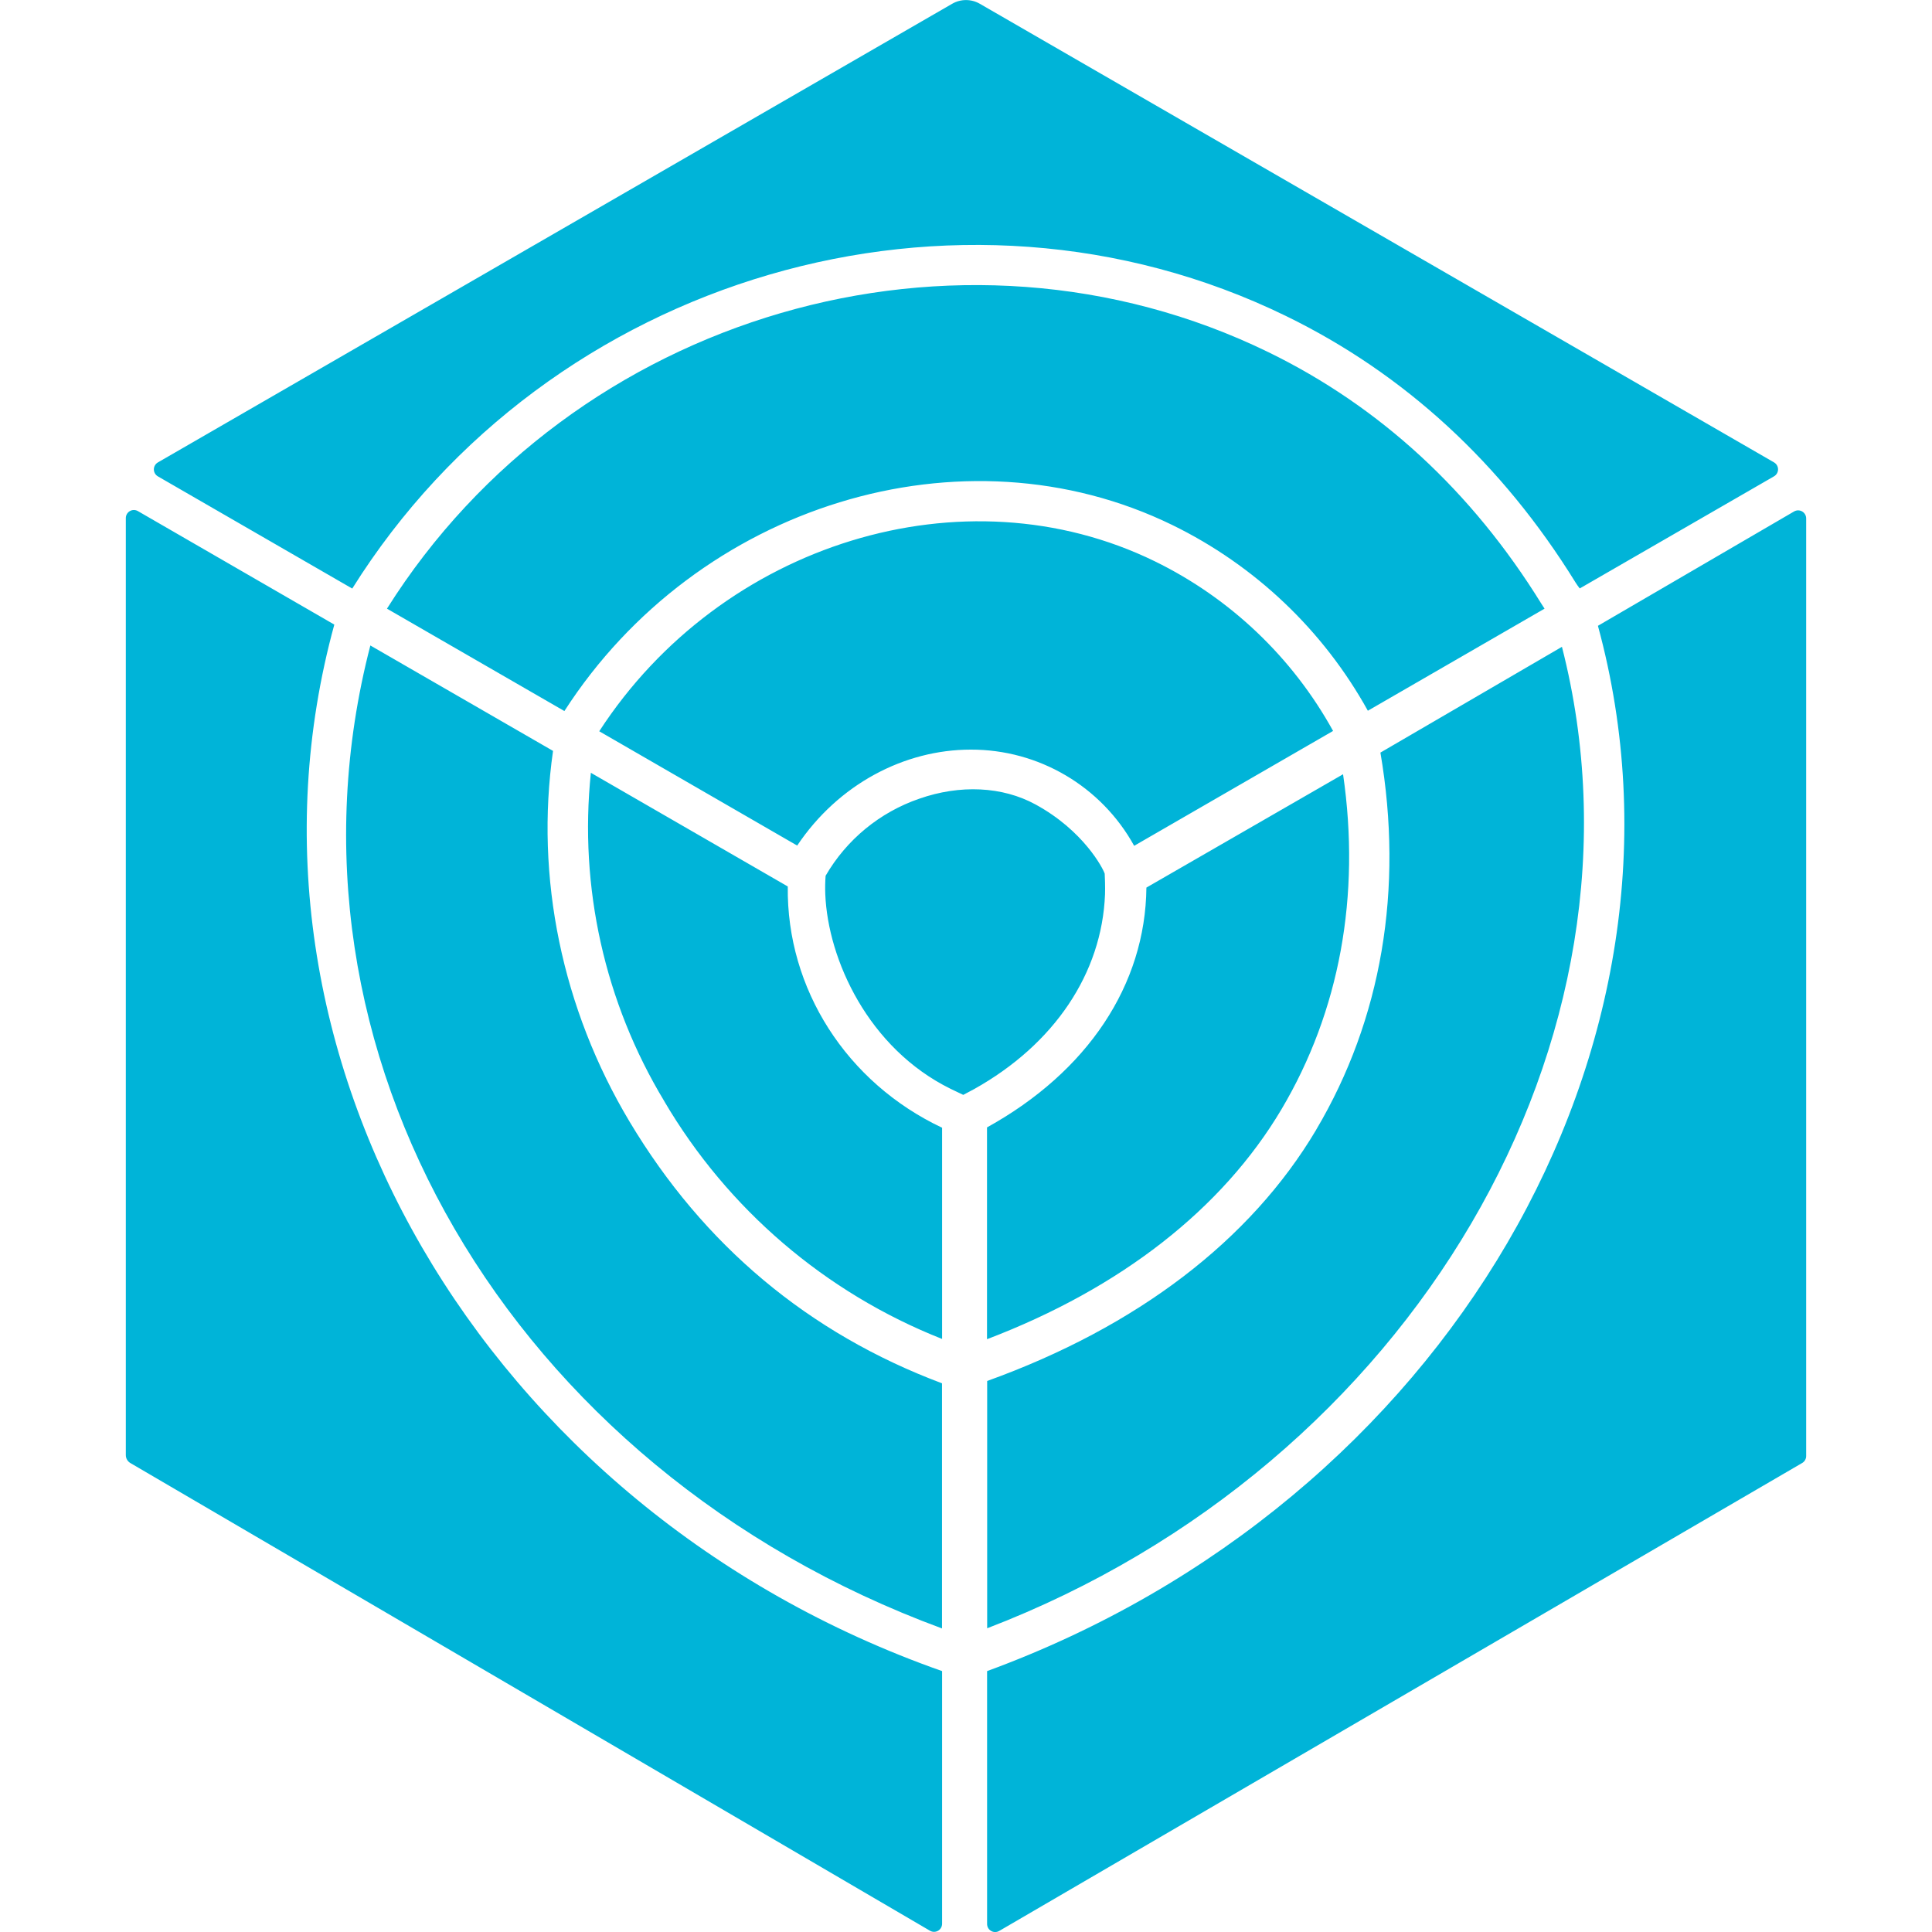
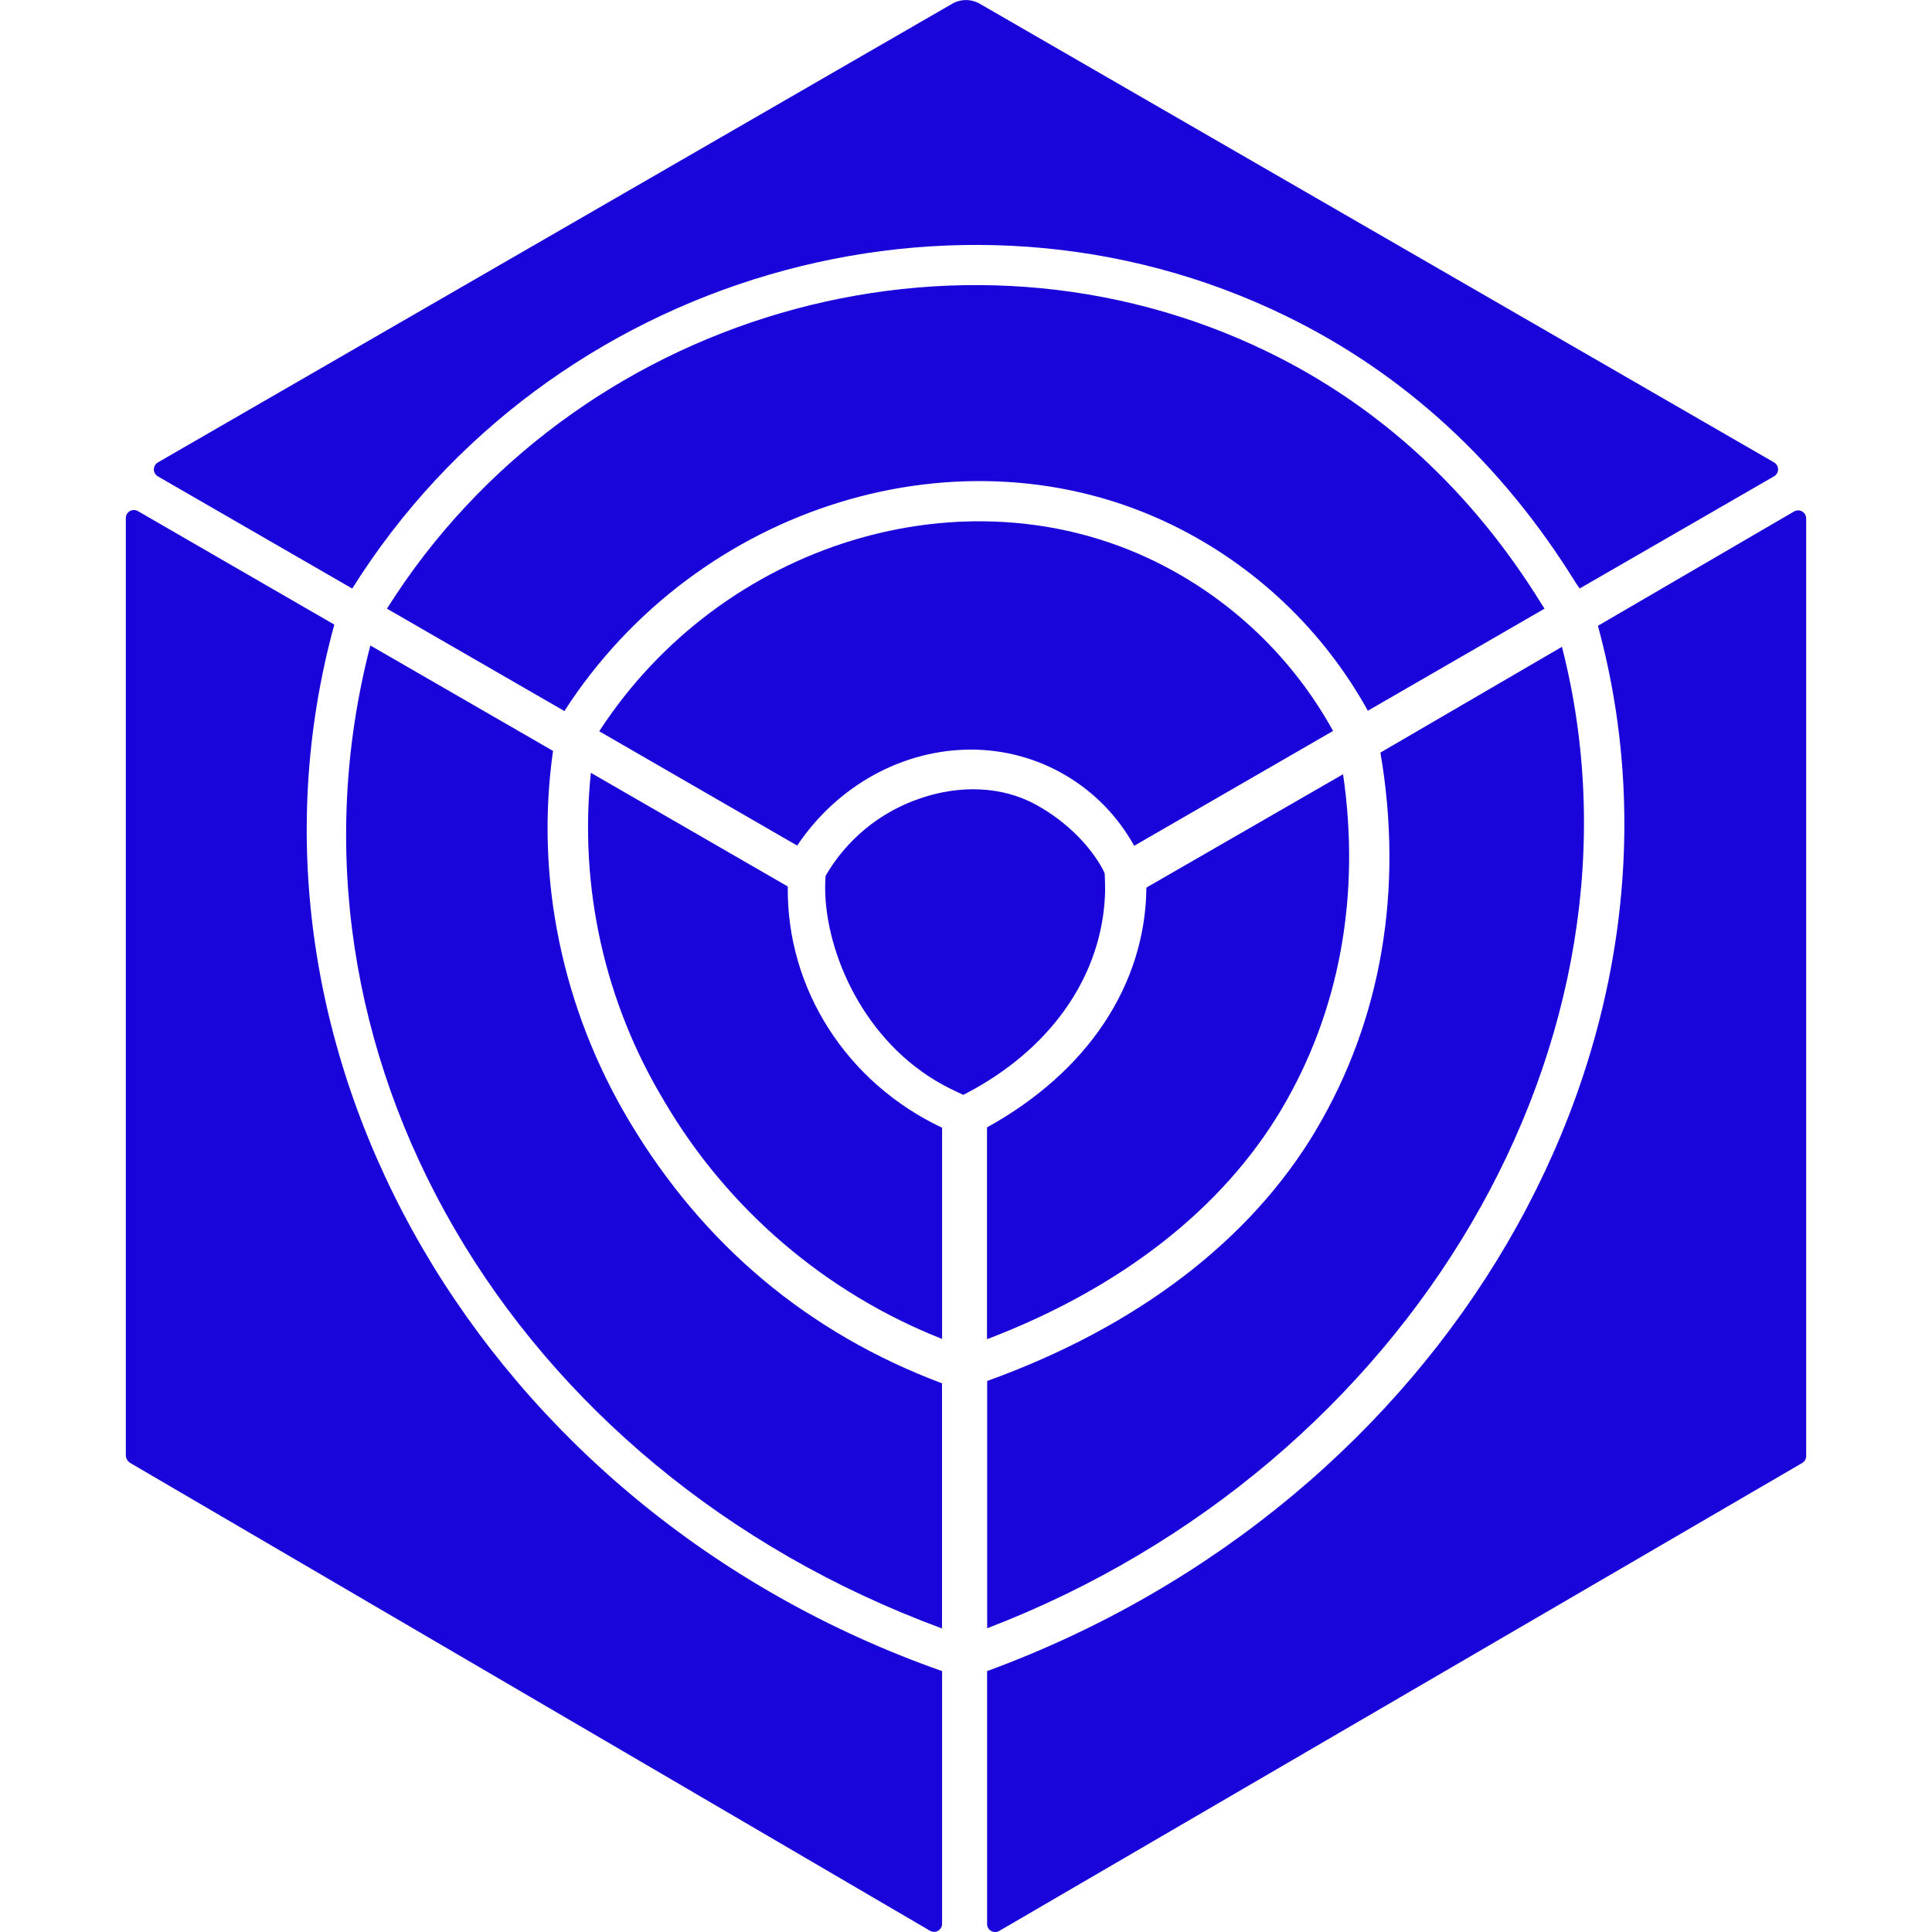
- <svg xmlns="http://www.w3.org/2000/svg" role="img" viewBox="0 0 24 24" fill="#00B4D8">
-   <path d="M4.375 7.311 1.962 5.918a.1.1 0 0 1 0-.174L11.828.047a.343.343 0 0 1 .344 0l9.864 5.696a.1.1 0 0 1 0 .175L19.624 7.31a.962.962 0 0 1-.052-.074c-.914-1.478-2.124-2.592-3.596-3.31-4.088-1.994-9.164-.505-11.6 3.385ZM12.262 23.899v-3.14c5.693-2.087 9.01-7.766 7.588-12.985l2.436-1.42a.1.1 0 0 1 .151.088v11.645a.1.1 0 0 1-.05.087l-9.973 5.812a.1.1 0 0 1-.152-.087Zm-.559-3.141v3.14a.1.1 0 0 1-.151.086l-9.933-5.81a.114.114 0 0 1-.056-.099V6.436a.1.1 0 0 1 .15-.087l2.44 1.41c-1.455 5.307 1.846 10.993 7.55 13ZM7.013 8.834 4.807 7.561c2.306-3.665 7.094-5.066 10.95-3.186 1.385.676 2.526 1.727 3.39 3.124l.04.062-2.195 1.268a5.57 5.57 0 0 0-2.429-2.307c-2.603-1.27-5.901-.253-7.552 2.311Zm9.337 5.2c.813-1.371 1.088-2.99.798-4.685l2.255-1.314c1.245 4.86-1.864 10.169-7.14 12.192v-3.072c1.86-.67 3.272-1.747 4.087-3.12ZM4.6 8.018l2.27 1.31c-.225 1.571.112 3.204.951 4.606.919 1.536 2.225 2.629 3.881 3.25v3.045C6.327 18.25 3.297 13.042 4.601 8.017Zm5.303 2.486-2.459-1.42c1.52-2.34 4.53-3.268 6.9-2.112a5.075 5.075 0 0 1 2.216 2.108l-2.471 1.427a2.311 2.311 0 0 0-2.03-1.195c-.825 0-1.645.43-2.156 1.192Zm4.338.522 2.443-1.408c.22 1.51-.043 2.945-.765 4.162-.735 1.238-1.998 2.224-3.658 2.856v-2.631c1.25-.691 1.968-1.771 1.98-2.979ZM8.25 13.676A6.576 6.576 0 0 1 7.34 9.6l2.446 1.412c-.016 1.271.73 2.437 1.917 2.997v2.624a6.977 6.977 0 0 1-3.453-2.956Zm3.853-.148-.137.073-.157-.075c-1.023-.504-1.524-1.606-1.557-2.417a1.99 1.99 0 0 1 .004-.23 2.153 2.153 0 0 1 1.163-.957c.508-.178 1.034-.153 1.444.071.6.327.84.797.86.86.008.156.004.253.004.256-.038.981-.63 1.863-1.624 2.419Z" />
+ <svg xmlns="http://www.w3.org/2000/svg" role="img" viewBox="0 0 24 24">
+   <path fill="#1904DA" d="M4.375 7.311 1.962 5.918a.1.1 0 0 1 0-.174L11.828.047a.343.343 0 0 1 .344 0l9.864 5.696a.1.1 0 0 1 0 .175L19.624 7.31a.962.962 0 0 1-.052-.074c-.914-1.478-2.124-2.592-3.596-3.31-4.088-1.994-9.164-.505-11.6 3.385ZM12.262 23.899v-3.14c5.693-2.087 9.01-7.766 7.588-12.985l2.436-1.42a.1.1 0 0 1 .151.088v11.645a.1.1 0 0 1-.05.087l-9.973 5.812a.1.1 0 0 1-.152-.087Zm-.559-3.141v3.14a.1.1 0 0 1-.151.086l-9.933-5.81a.114.114 0 0 1-.056-.099V6.436a.1.1 0 0 1 .15-.087l2.44 1.41c-1.455 5.307 1.846 10.993 7.55 13ZM7.013 8.834 4.807 7.561c2.306-3.665 7.094-5.066 10.95-3.186 1.385.676 2.526 1.727 3.39 3.124l.04.062-2.195 1.268a5.57 5.57 0 0 0-2.429-2.307c-2.603-1.27-5.901-.253-7.552 2.311Zm9.337 5.2c.813-1.371 1.088-2.99.798-4.685l2.255-1.314c1.245 4.86-1.864 10.169-7.14 12.192v-3.072c1.86-.67 3.272-1.747 4.087-3.12ZM4.6 8.018l2.27 1.31c-.225 1.571.112 3.204.951 4.606.919 1.536 2.225 2.629 3.881 3.25v3.045C6.327 18.25 3.297 13.042 4.601 8.017Zm5.303 2.486-2.459-1.42c1.52-2.34 4.53-3.268 6.9-2.112a5.075 5.075 0 0 1 2.216 2.108l-2.471 1.427a2.311 2.311 0 0 0-2.03-1.195c-.825 0-1.645.43-2.156 1.192Zm4.338.522 2.443-1.408c.22 1.51-.043 2.945-.765 4.162-.735 1.238-1.998 2.224-3.658 2.856v-2.631c1.25-.691 1.968-1.771 1.98-2.979ZM8.25 13.676A6.576 6.576 0 0 1 7.34 9.6l2.446 1.412c-.016 1.271.73 2.437 1.917 2.997v2.624a6.977 6.977 0 0 1-3.453-2.956Zm3.853-.148-.137.073-.157-.075c-1.023-.504-1.524-1.606-1.557-2.417a1.99 1.99 0 0 1 .004-.23 2.153 2.153 0 0 1 1.163-.957c.508-.178 1.034-.153 1.444.071.6.327.84.797.86.86.008.156.004.253.004.256-.038.981-.63 1.863-1.624 2.419Z" />
</svg>
